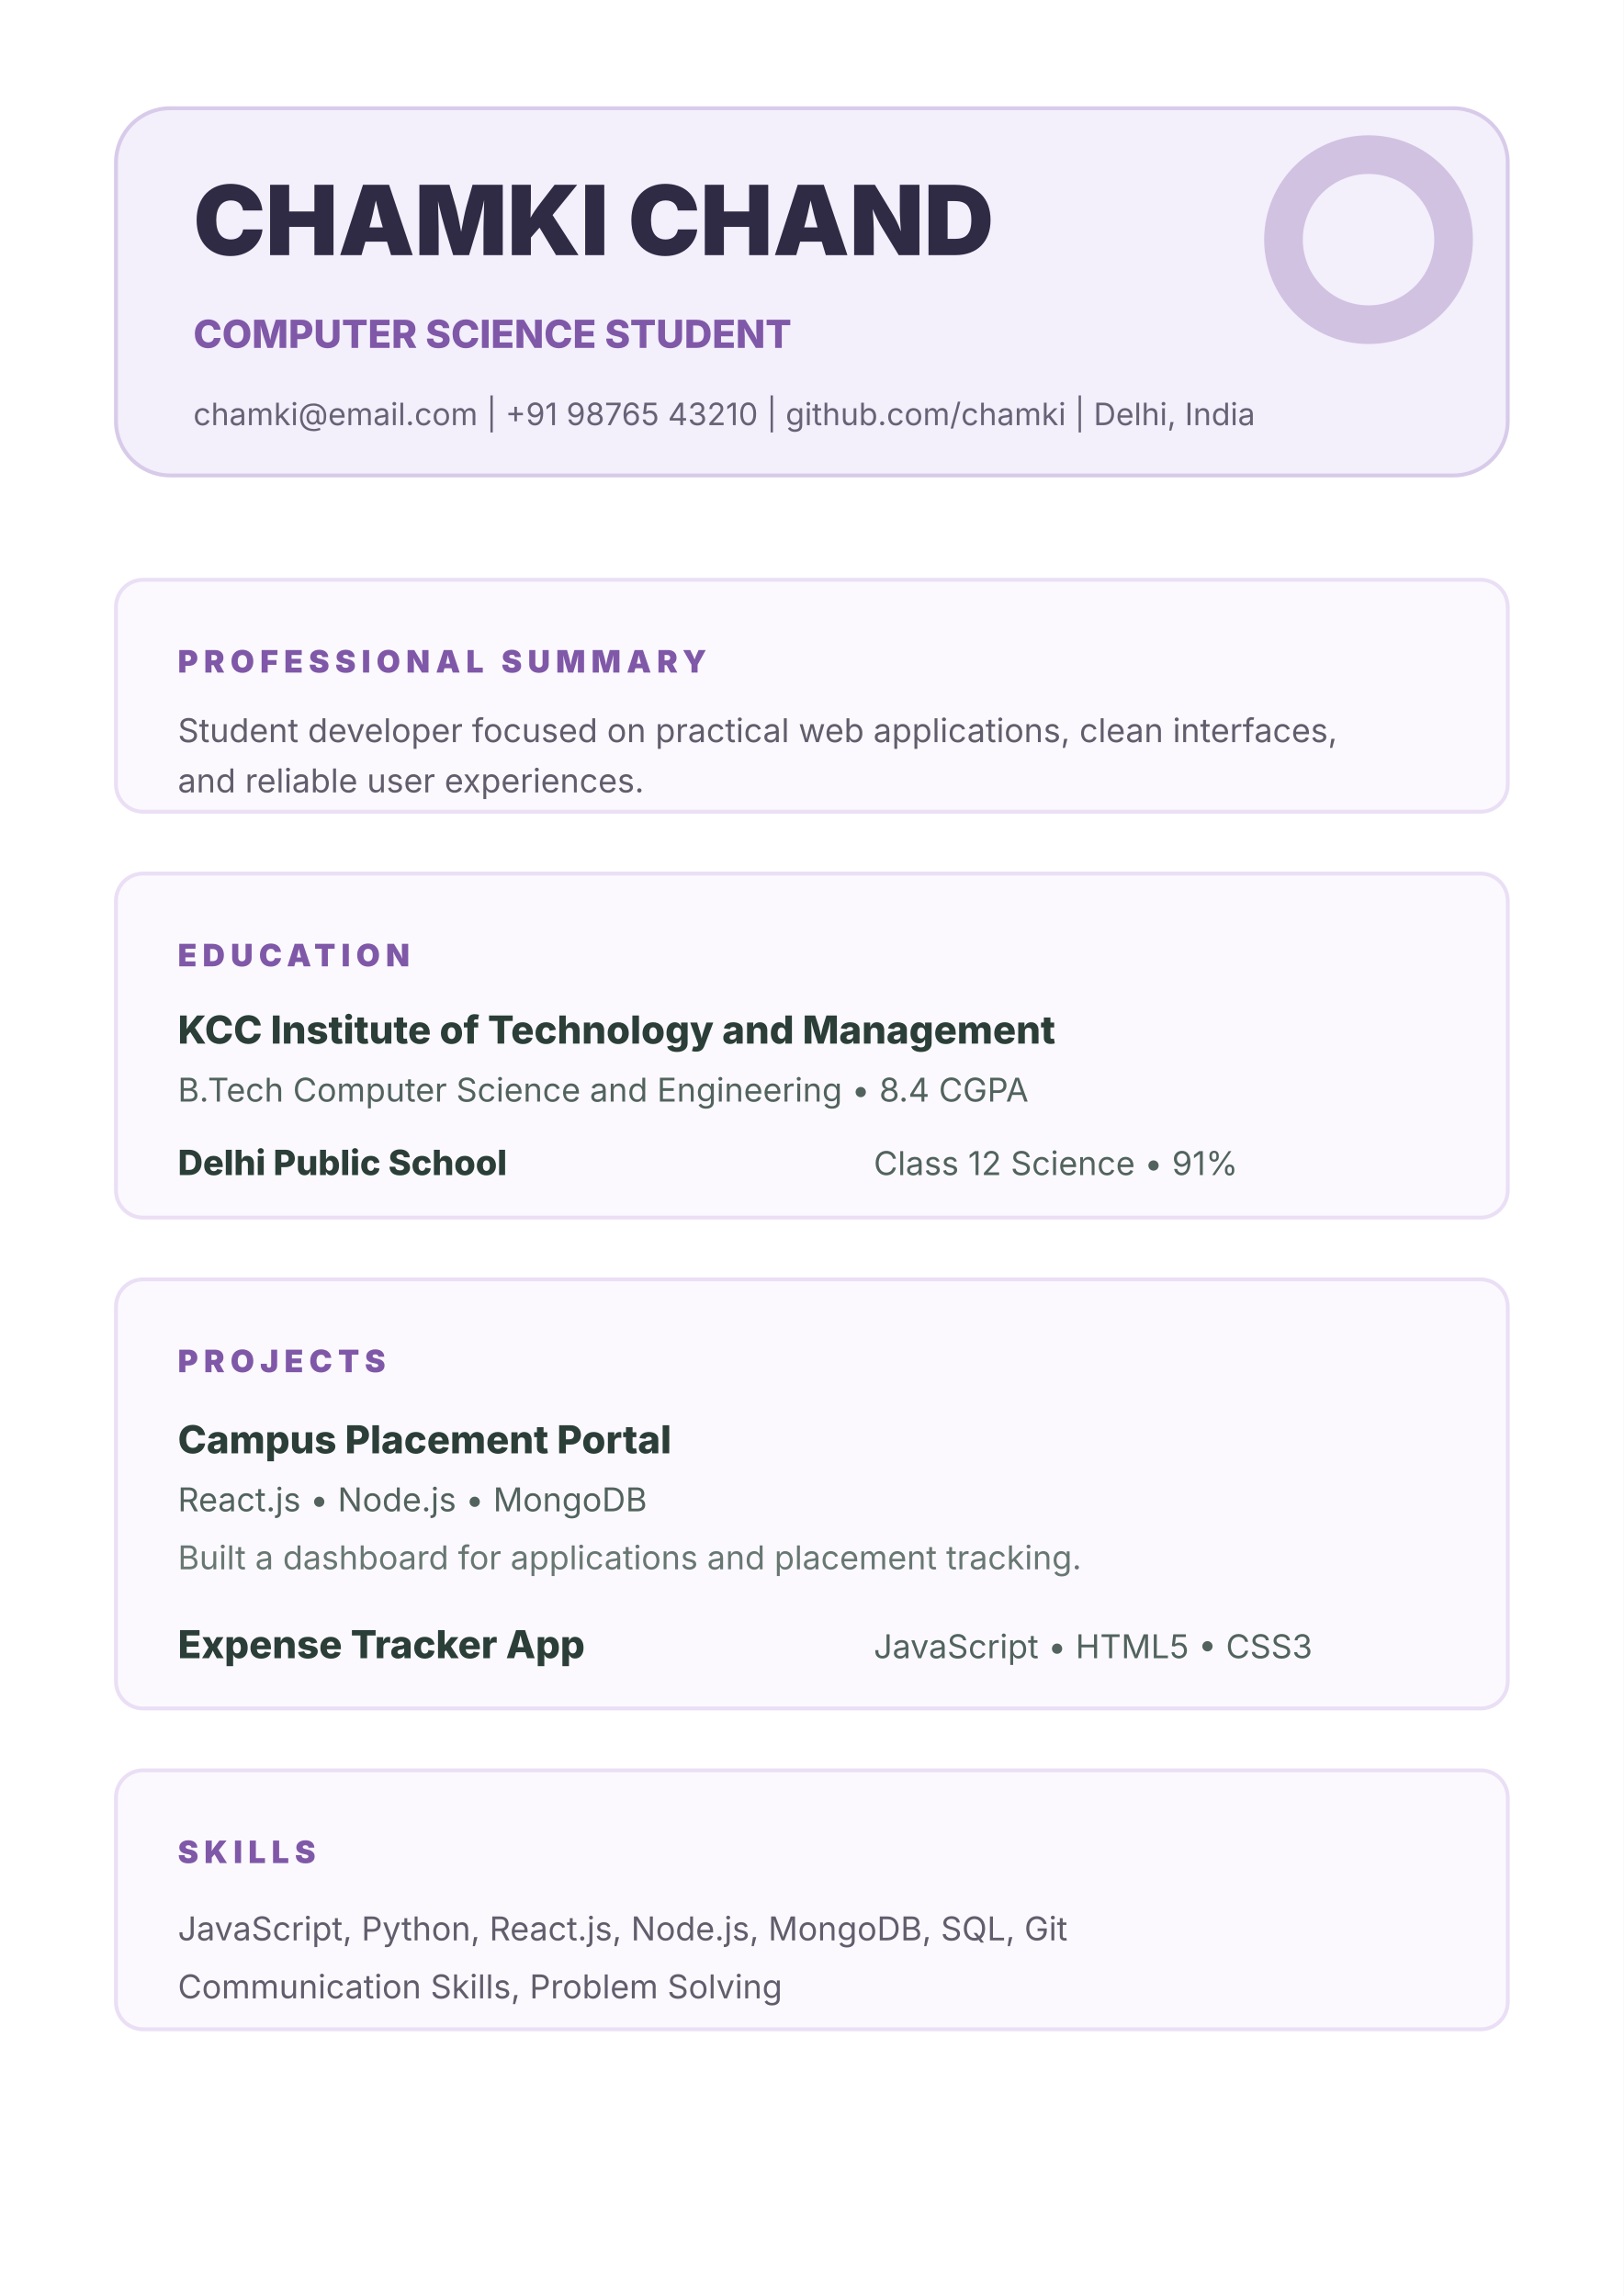
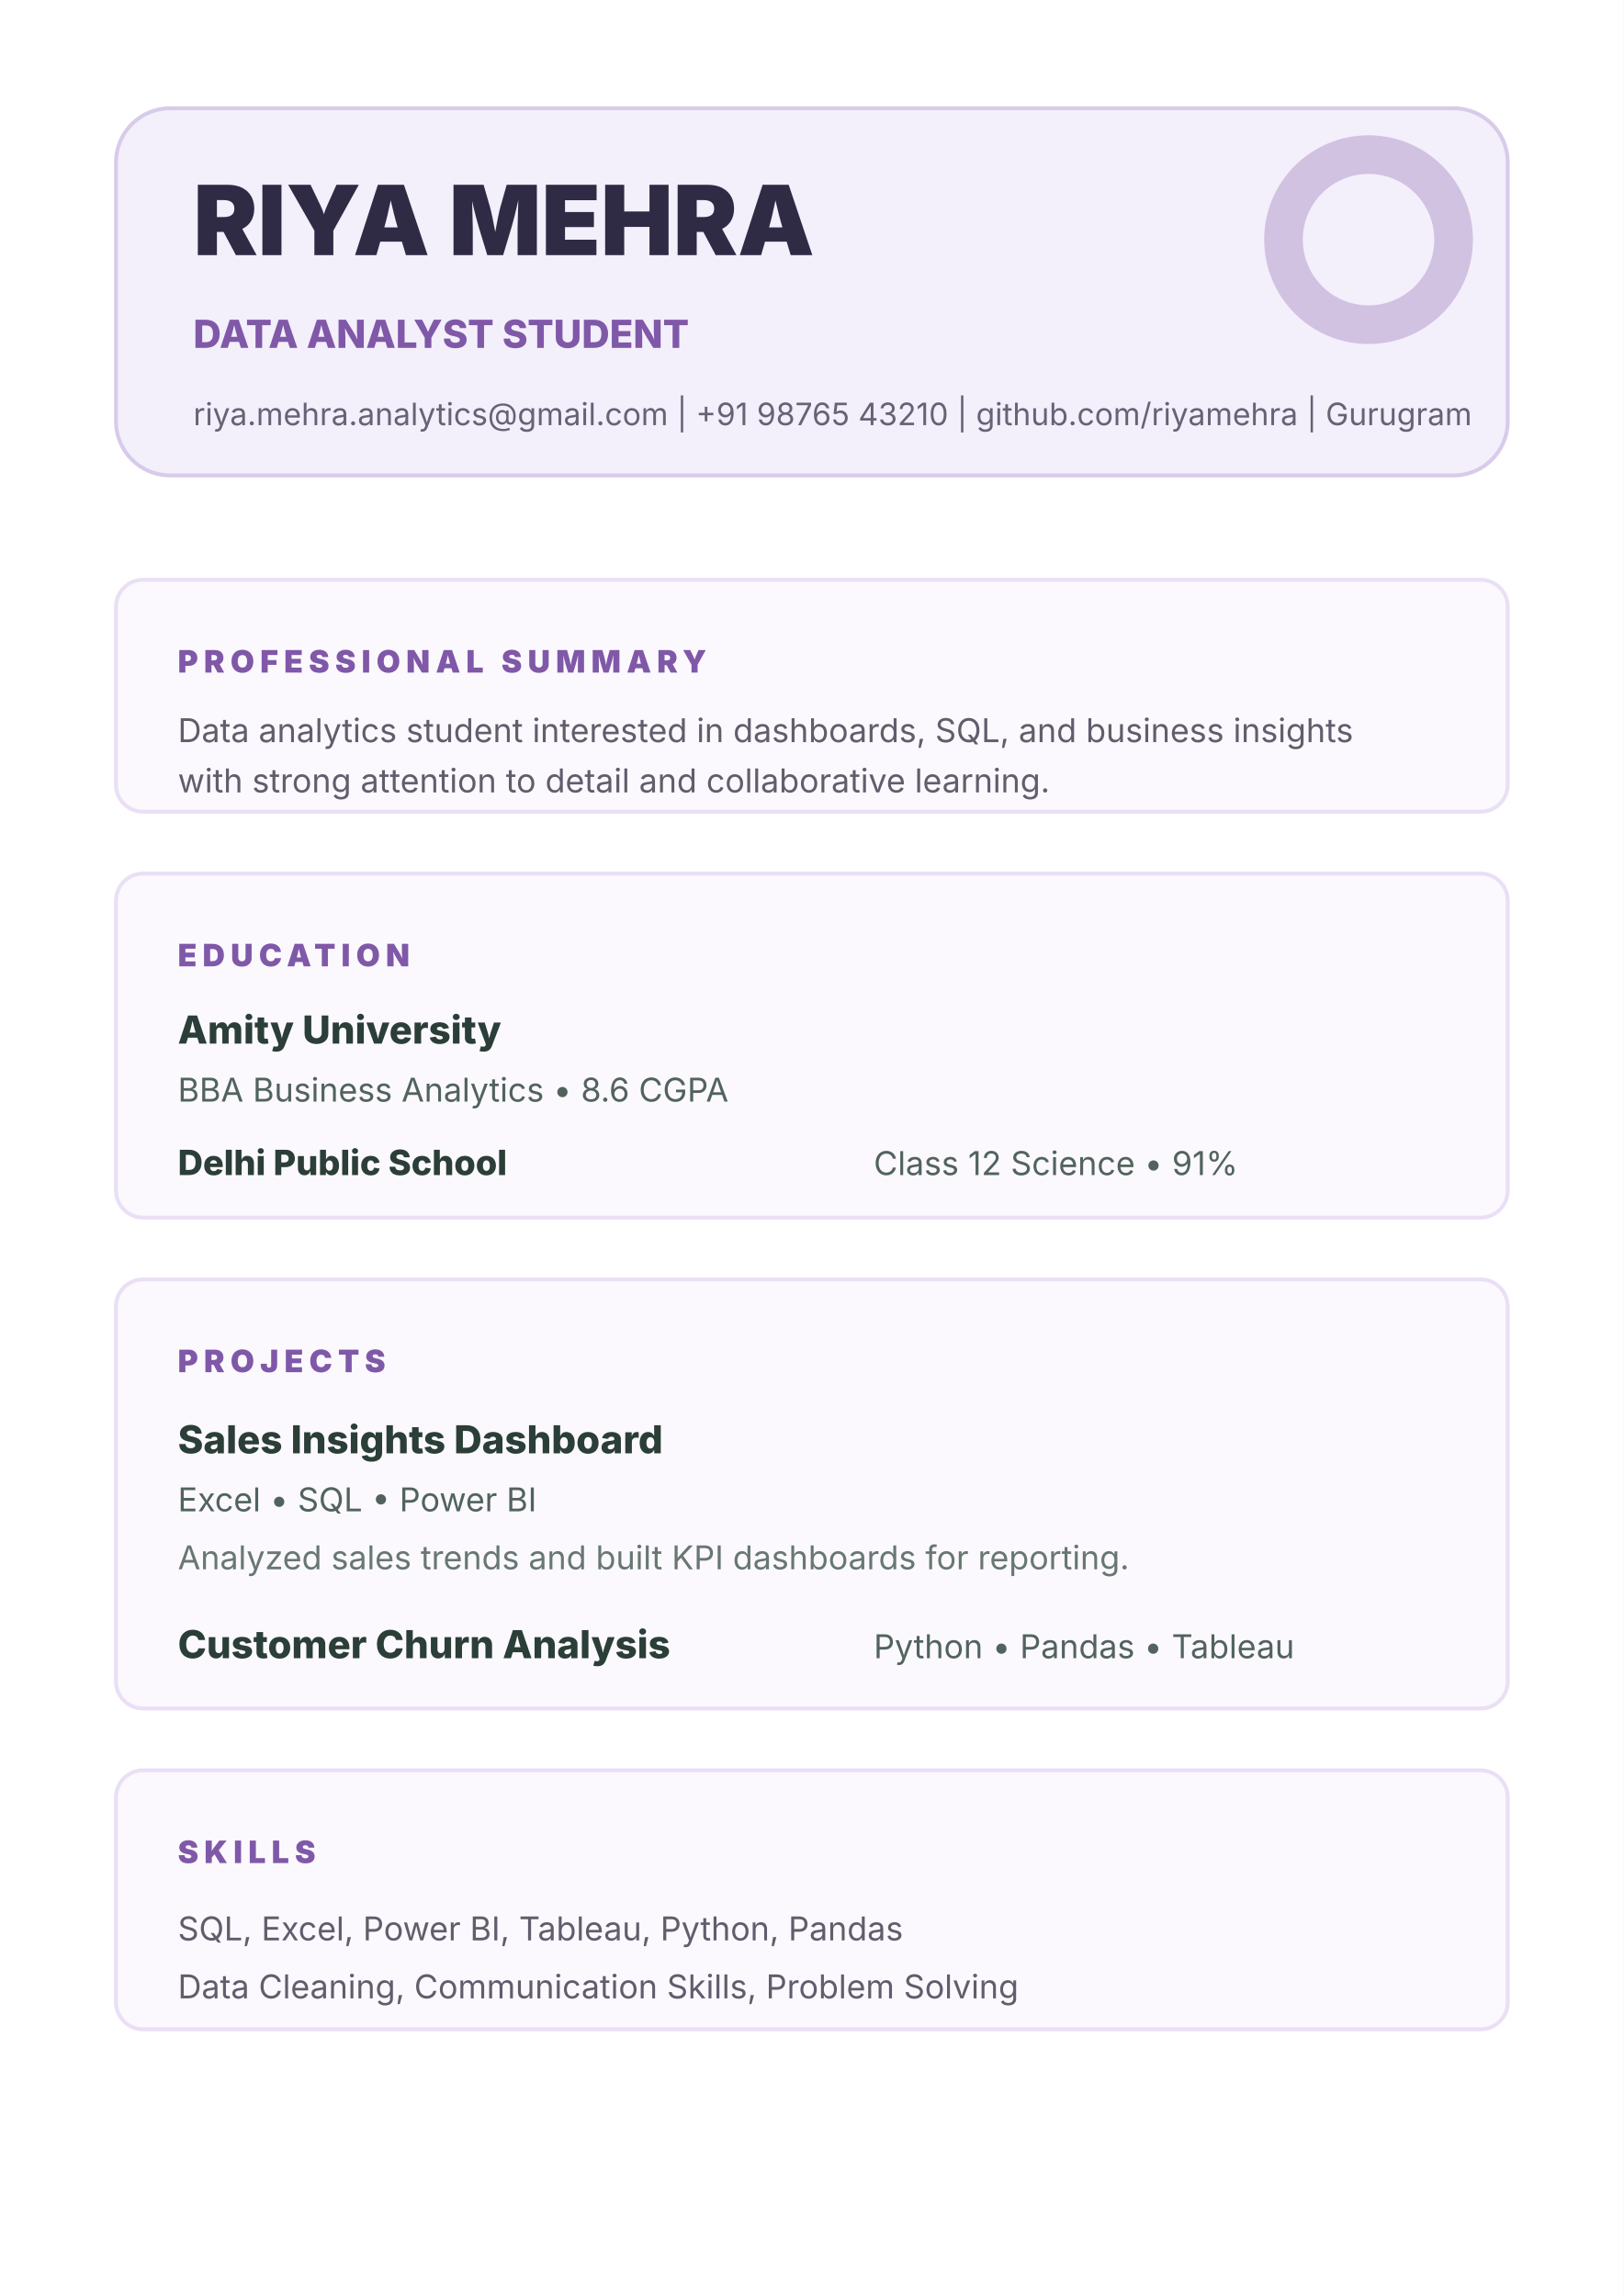
<svg xmlns="http://www.w3.org/2000/svg" width="420" height="594" viewBox="0 0 420 594">
  <rect width="420" height="594" fill="#fff" />
  <rect x="30" y="28" width="360" height="95" rx="14" fill="#f3effb" stroke="#d8cbea" />
  <circle cx="354" cy="62" r="22" fill="none" stroke="#8058a8" stroke-opacity=".3" stroke-width="10" />
-   <text x="50" y="66" font-family="Inter, Arial, sans-serif" font-size="25" font-weight="900" fill="#302b45">CHAMKI CHAND</text>
-   <text x="50" y="90" font-family="Inter, Arial, sans-serif" font-size="10" font-weight="800" fill="#8058a8">COMPUTER SCIENCE STUDENT</text>
-   <text x="50" y="110" font-family="Inter, Arial, sans-serif" font-size="8" fill="#686276">chamki@email.com | +91 98765 43210 | github.com/chamki | Delhi, India</text>
+   <text x="50" y="66" font-family="Inter, Arial, sans-serif" font-size="25" font-weight="900" fill="#302b45">RIYA MEHRA</text>
+   <text x="50" y="90" font-family="Inter, Arial, sans-serif" font-size="10" font-weight="800" fill="#8058a8">DATA ANALYST STUDENT</text>
+   <text x="50" y="110" font-family="Inter, Arial, sans-serif" font-size="8" fill="#686276">riya.mehra.analytics@gmail.com | +91 98765 43210 | github.com/riyamehra | Gurugram</text>
  <g font-family="Inter, Arial, sans-serif">
    <rect x="30" y="150" width="360" height="60" rx="7" fill="#fbf9fe" stroke="#eadff5" />
    <text x="46" y="174" font-size="8" font-weight="900" letter-spacing="1.5" fill="#8058a8">PROFESSIONAL SUMMARY</text>
-     <text x="46" y="192" font-size="8.5" fill="#625d6c">Student developer focused on practical web applications, clean interfaces,</text>
-     <text x="46" y="205" font-size="8.5" fill="#625d6c">and reliable user experiences.</text>
+     <text x="46" y="192" font-size="8.5" fill="#625d6c">Data analytics student interested in dashboards, SQL, and business insights</text>
+     <text x="46" y="205" font-size="8.5" fill="#625d6c">with strong attention to detail and collaborative learning.</text>
    <rect x="30" y="226" width="360" height="89" rx="7" fill="#fbf9fe" stroke="#eadff5" />
    <text x="46" y="250" font-size="8" font-weight="900" letter-spacing="1.5" fill="#8058a8">EDUCATION</text>
-     <text x="46" y="270" font-size="10" font-weight="800" fill="#2b3e37">KCC Institute of Technology and Management</text>
-     <text x="46" y="285" font-size="8.5" fill="#52635d">B.Tech Computer Science and Engineering • 8.4 CGPA</text>
+     <text x="46" y="270" font-size="10" font-weight="800" fill="#2b3e37">Amity University</text>
+     <text x="46" y="285" font-size="8.5" fill="#52635d">BBA Business Analytics • 8.6 CGPA</text>
    <text x="46" y="304" font-size="9" font-weight="800" fill="#2b3e37">Delhi Public School</text>
    <text x="226" y="304" font-size="8.5" fill="#52635d">Class 12 Science • 91%</text>
    <rect x="30" y="331" width="360" height="111" rx="7" fill="#fbf9fe" stroke="#eadff5" />
    <text x="46" y="355" font-size="8" font-weight="900" letter-spacing="1.5" fill="#8058a8">PROJECTS</text>
-     <text x="46" y="376" font-size="10" font-weight="800" fill="#2b3e37">Campus Placement Portal</text>
-     <text x="46" y="391" font-size="8.5" fill="#52635d">React.js • Node.js • MongoDB</text>
-     <text x="46" y="406" font-size="8.5" fill="#687772">Built a dashboard for applications and placement tracking.</text>
-     <text x="46" y="429" font-size="10" font-weight="800" fill="#2b3e37">Expense Tracker App</text>
-     <text x="226" y="429" font-size="8.5" fill="#52635d">JavaScript • HTML5 • CSS3</text>
+     <text x="46" y="376" font-size="10" font-weight="800" fill="#2b3e37">Sales Insights Dashboard</text>
+     <text x="46" y="391" font-size="8.5" fill="#52635d">Excel • SQL • Power BI</text>
+     <text x="46" y="406" font-size="8.5" fill="#687772">Analyzed sales trends and built KPI dashboards for reporting.</text>
+     <text x="46" y="429" font-size="10" font-weight="800" fill="#2b3e37">Customer Churn Analysis</text>
+     <text x="226" y="429" font-size="8.5" fill="#52635d">Python • Pandas • Tableau</text>
    <rect x="30" y="458" width="360" height="67" rx="7" fill="#fbf9fe" stroke="#eadff5" />
    <text x="46" y="482" font-size="8" font-weight="900" letter-spacing="1.5" fill="#8058a8">SKILLS</text>
-     <text x="46" y="502" font-size="8.5" fill="#625d6c">JavaScript, Python, React.js, Node.js, MongoDB, SQL, Git</text>
-     <text x="46" y="517" font-size="8.5" fill="#625d6c">Communication Skills, Problem Solving</text>
+     <text x="46" y="502" font-size="8.5" fill="#625d6c">SQL, Excel, Power BI, Tableau, Python, Pandas</text>
+     <text x="46" y="517" font-size="8.5" fill="#625d6c">Data Cleaning, Communication Skills, Problem Solving</text>
  </g>
</svg>
